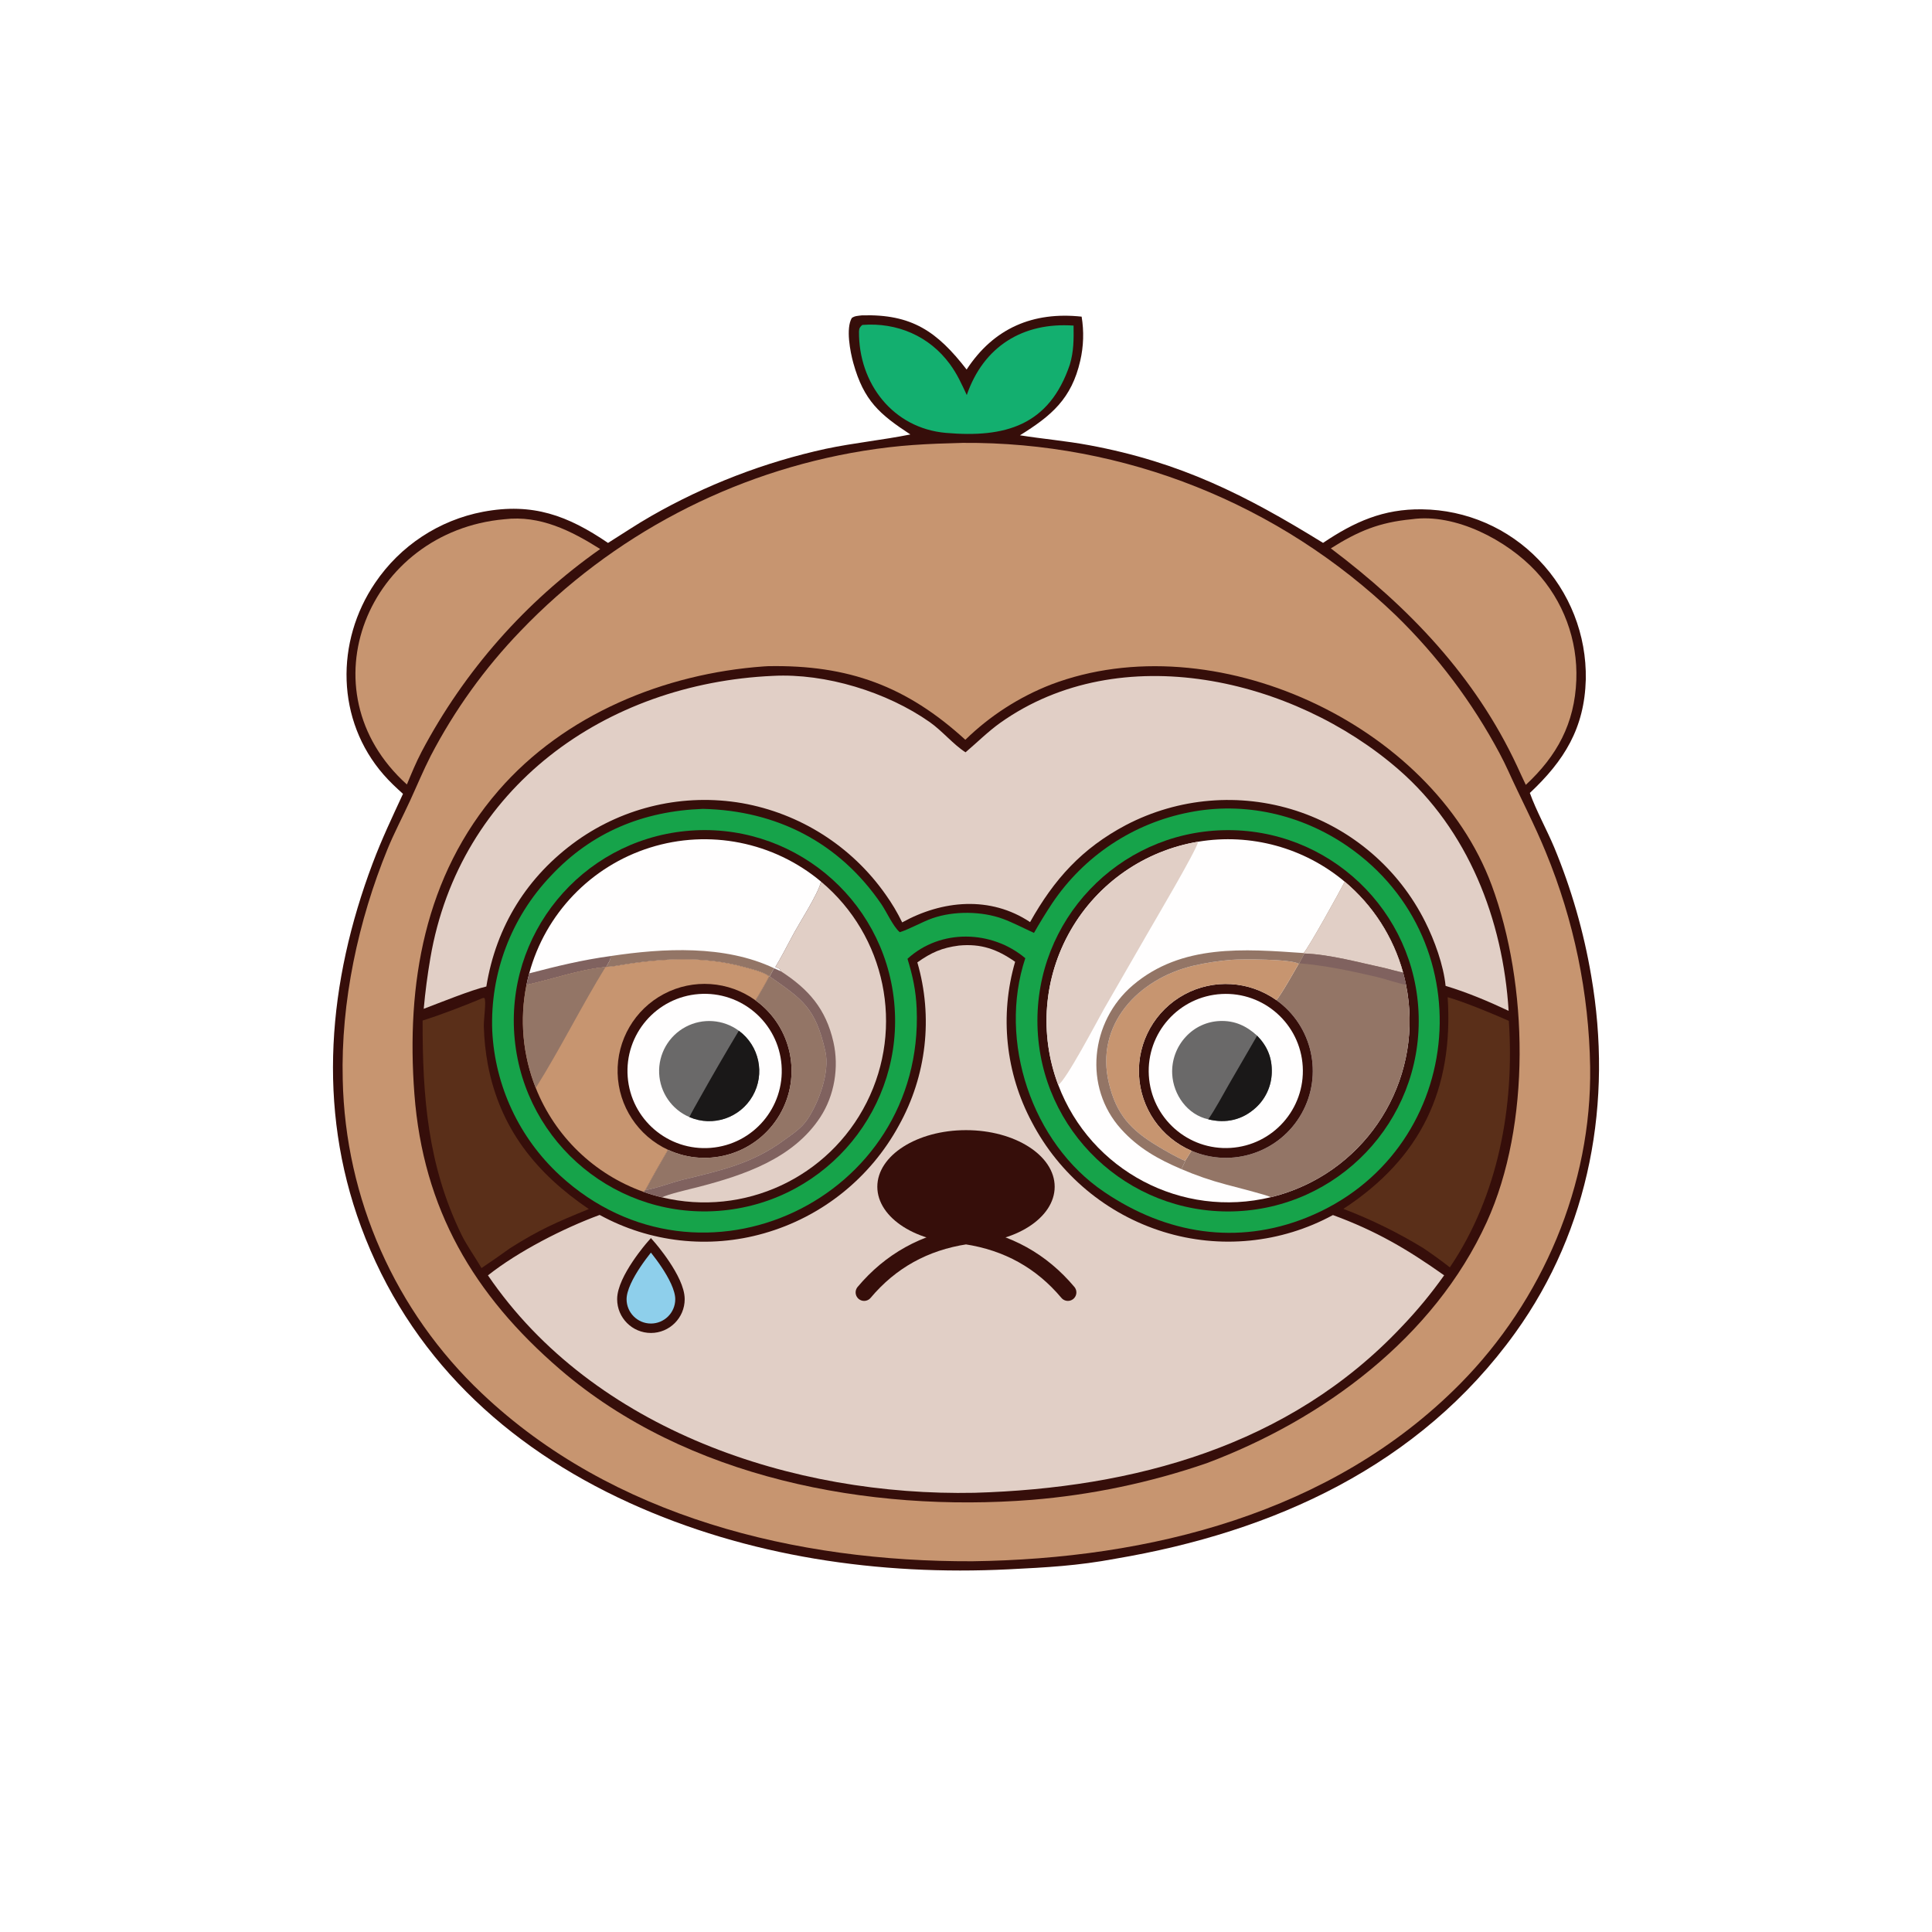
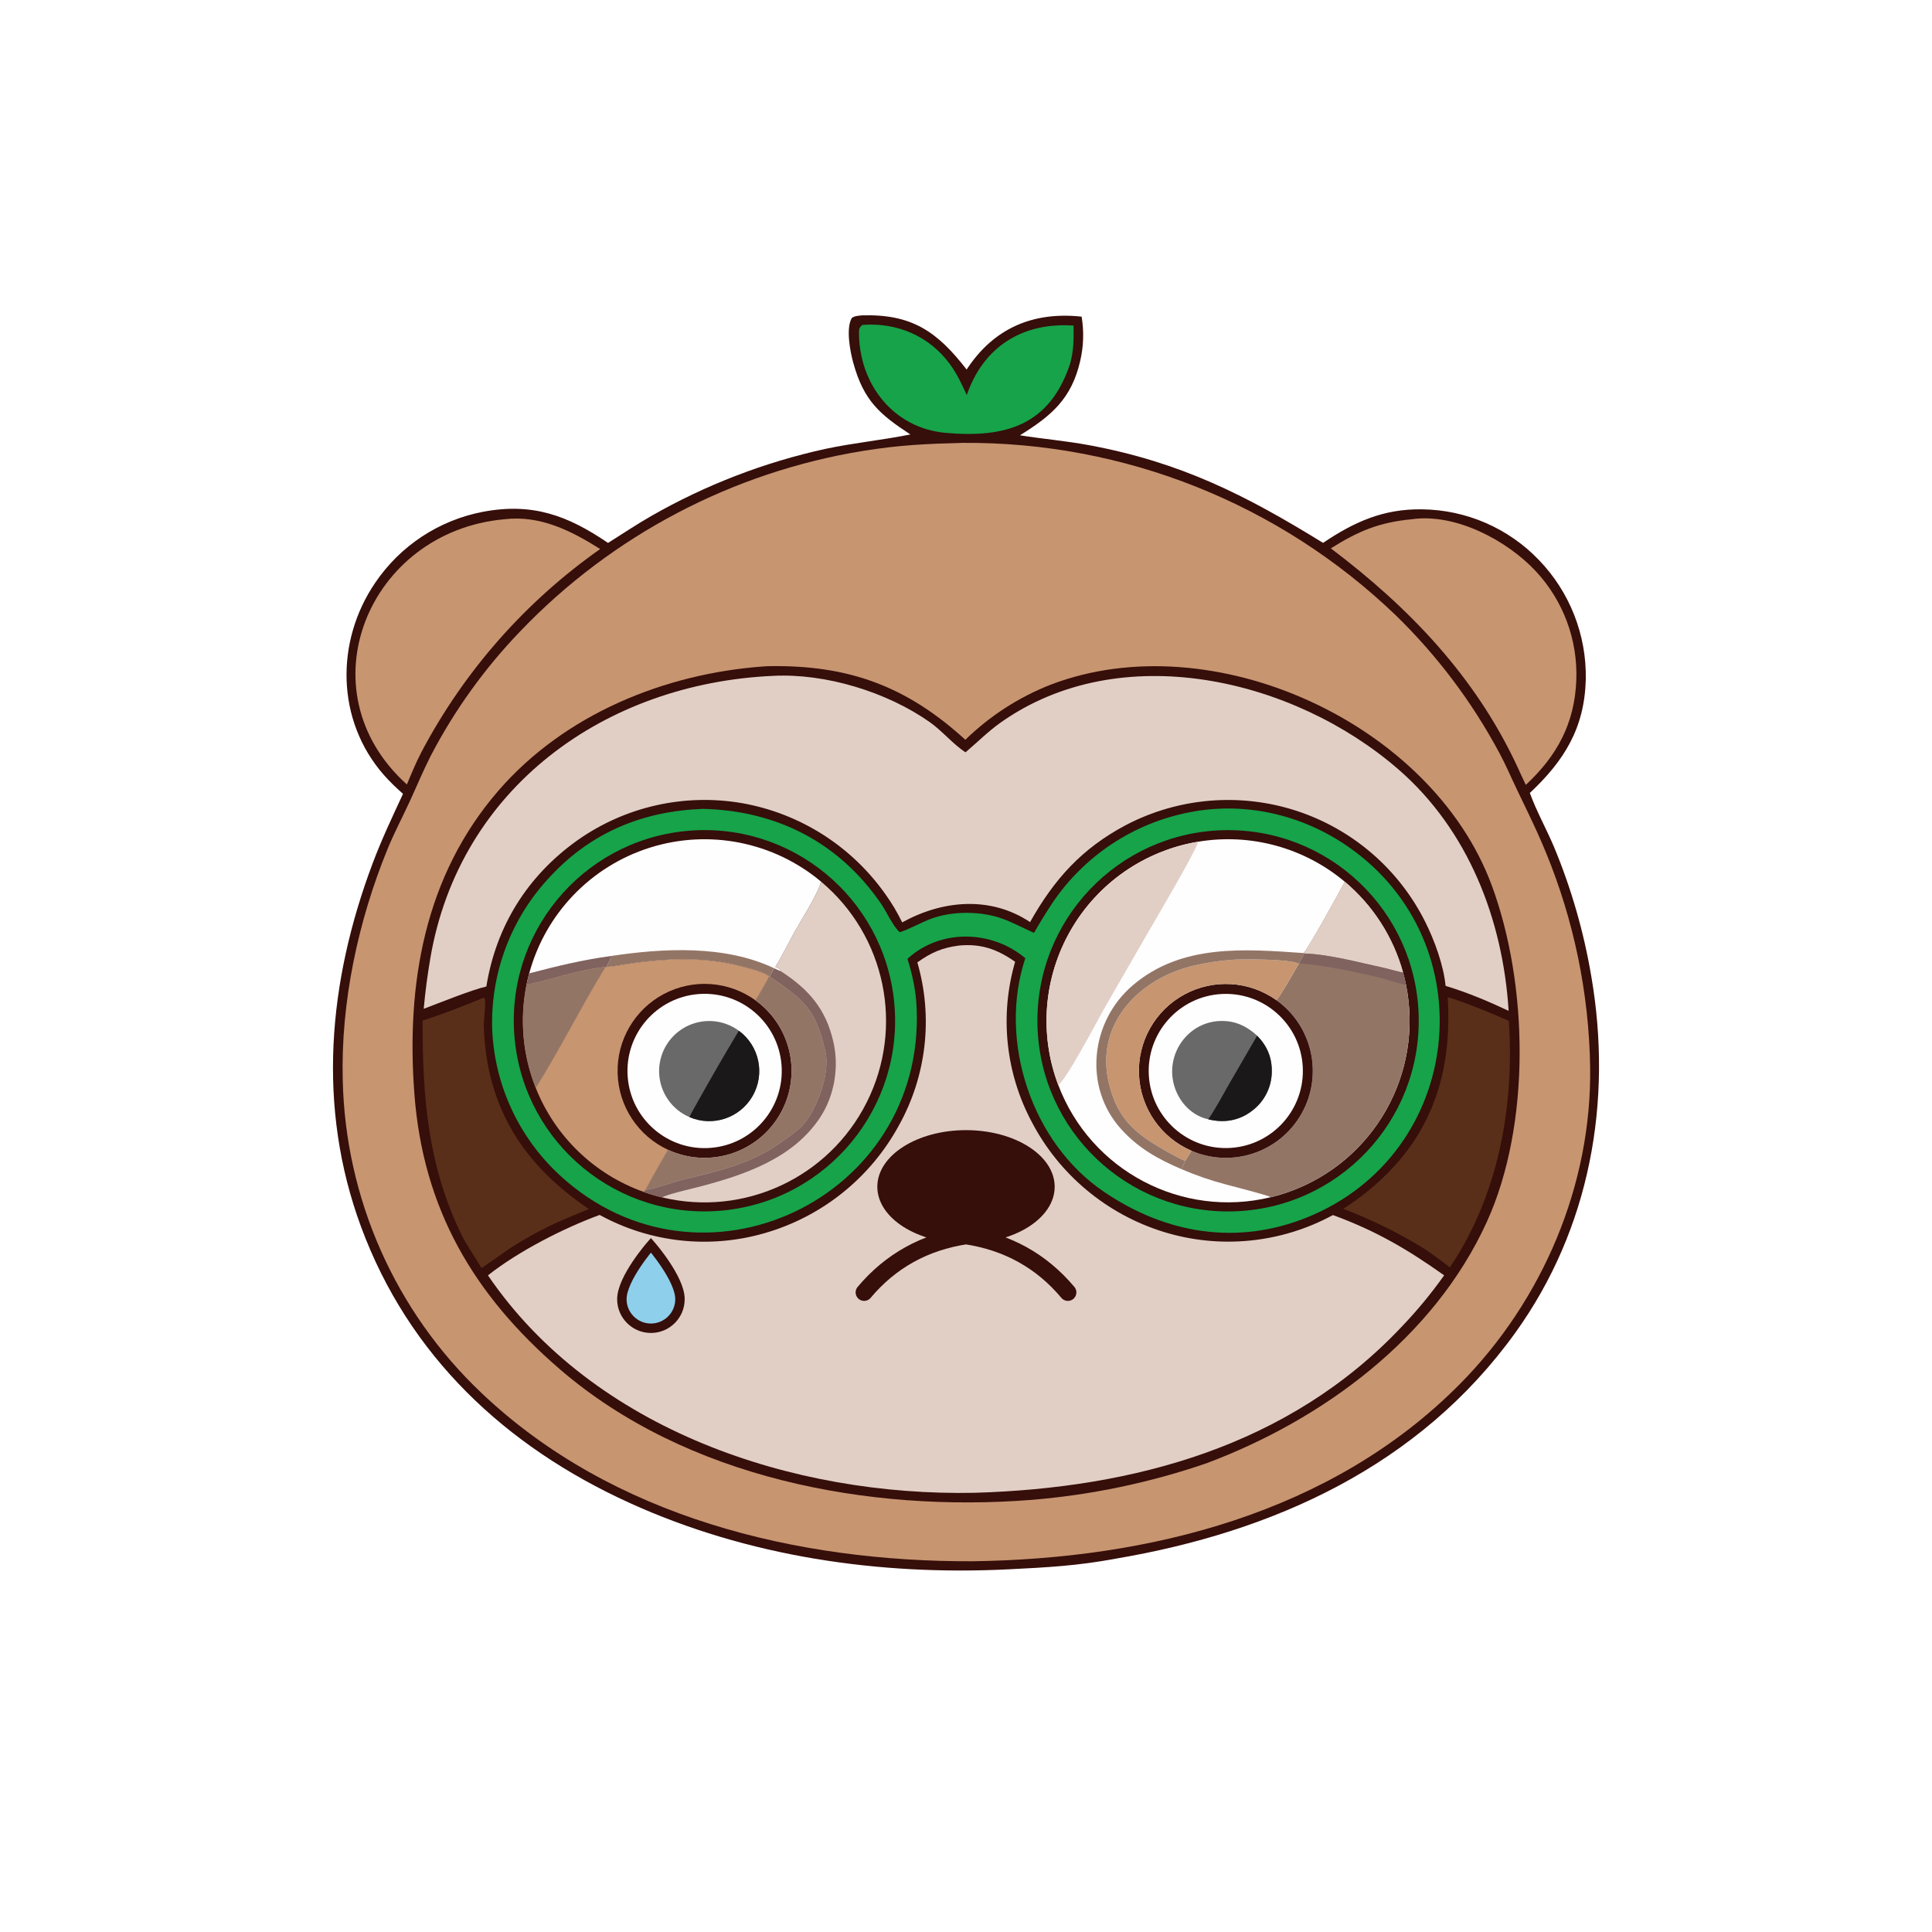
<svg xmlns="http://www.w3.org/2000/svg" width="1024" height="1024" viewBox="0 0 1024 1024">
  <path id="contorno-base" fill="#360E0A" d="M456.801 167.152C483.29 166.339 496.748 175.746 512.332 195.859C526.758 173.825 547.643 165.071 573.288 167.825C574.58 175.593 574.33 183.539 572.554 191.21C567.937 211.443 557.187 220.414 540.597 230.717C552.974 232.684 564.632 233.616 577.304 235.97C625.656 244.955 660.107 262.336 701.246 287.738C717.853 276.565 733.223 269.657 753.704 269.954C777.132 270.218 799.467 279.906 815.669 296.831C832.015 313.785 840.95 336.542 840.506 360.088C839.811 385.984 829.09 403.144 810.854 420.285C814.1 429.415 819.885 439.881 823.785 449.176C832.862 471.082 839.44 493.941 843.394 517.321C854.838 583.709 842.824 651.193 803.182 706.327C752.346 777.03 674.932 811.971 591.276 826.141C571.195 829.906 554.9 830.758 534.608 831.768C466.006 835.185 396.306 825.102 333.498 796.493C267.821 766.578 216.611 718.62 191.336 650.15C167.882 586.616 173.926 520.327 197.48 457.674C202.401 444.583 207.775 433.365 213.593 420.755C209.956 417.489 206.527 414.278 203.308 410.587C178.197 381.796 177.669 340.044 198.842 308.909C212.128 289.248 232.705 275.697 256.015 271.257C282.385 266.283 301.018 273.3 322.271 287.764C329.903 283 337.293 277.997 345.114 273.531C374.011 256.983 405.268 244.951 437.802 237.849C452.569 234.736 467.794 233.235 482.513 230.271C466.241 219.586 457.852 212.461 452.282 192.422C450.608 186.401 448.242 174.04 451.465 168.541C453.015 167.391 454.849 167.393 456.801 167.152Z" />
  <path id="cabeza-pelaje" fill="#C79570" d="M510.312 234.734C595.825 234.104 678.198 266.92 739.853 326.179C761.833 347.575 780.373 372.24 794.816 399.301C796.442 402.366 797.995 405.47 799.426 408.63C805.951 423.037 813.355 437.064 819.326 451.718C834.212 487.833 842.18 526.423 842.815 565.48C843.744 628.033 817.551 689.35 773.83 733.514C705.785 802.249 609.036 826.264 515.308 827.501C422.157 827.817 324.58 804.139 255.366 738.466C209.532 695.165 182.98 635.289 181.656 572.25C180.594 531.074 189.883 487.926 205.43 449.945C208.879 441.52 213.512 432.716 217.346 424.38C220.952 416.538 224.373 408.285 228.273 400.649C240.888 376.409 256.927 354.11 275.894 334.439C324.456 283.745 388.198 250.234 457.489 238.971C476.898 235.841 490.964 235.227 510.312 234.734Z" />
  <path id="mascara-contorno" fill="#360E0A" d="M404.844 353.215C405.251 353.16 406.621 353.097 407.113 353.087C449.796 352.298 480.572 363.719 511.655 392.1C524.684 379.385 540.139 369.424 557.1 362.81C642.861 330.183 758.812 383.321 790.626 469.178C810.092 521.711 811.528 596.169 787.995 647.741C760.035 709.015 701.313 752.351 639.536 775.535C609.545 785.844 578.384 792.369 546.776 794.96C460.465 801.741 363.892 783.574 296.771 725.754C251.027 686.349 224.251 640.743 219.639 579.856C215.227 521.62 224.932 464.307 264.24 418.989C299.264 378.61 352.238 356.983 404.844 353.215Z" />
  <path id="lentes-marco" fill="#16A34A" d="M548.042 494.447C551.051 489.158 554.237 483.971 557.593 478.895C574.44 453.72 600.642 436.314 630.379 430.545C659.298 424.784 689.579 431.515 714.259 448.549C788.071 499.494 776.067 611.779 692.55 645.339C655.809 660.103 618.206 654.12 585.24 631.76C546.842 605.881 528.86 551.738 543.43 507.866C525.608 492.857 498.379 492.22 480.987 508.183C483.776 517.25 485.457 525.052 485.852 534.552C490.048 635.383 371.58 691.817 296.742 622.959C275.174 603.084 262.296 575.519 260.892 546.224C259.757 515.895 270.905 486.391 291.811 464.389C313.615 440.989 340.995 429.856 372.584 428.719C411.66 429.62 444.833 446.527 467.143 479.227C469.986 483.395 473.279 490.938 476.882 494.078C481.855 492.588 488.724 488.61 494.217 486.692C505.562 482.732 520.446 482.892 531.677 487.054C536.864 488.976 542.888 492.134 548.042 494.447Z" />
  <g id="ojo-derecho">
    <path id="ojo-derecho-1" fill="#360E0A" d="M648.271 440.027C704.118 438.57 750.55 482.705 751.926 538.554C753.303 594.402 709.103 640.771 653.252 642.069C597.514 643.364 551.258 599.271 549.884 543.535C548.51 487.798 592.537 441.48 648.271 440.027Z" />
    <path id="ojo-derecho-2" fill="#FFFEFE" d="M635.081 446.119C662.818 441.496 691.189 449.238 712.733 467.309C727.675 479.842 738.456 496.62 743.647 515.42C744.243 517.579 744.764 519.758 745.208 521.954C754.707 568.916 728.206 615.71 683.047 631.719C679.943 632.82 676.784 633.76 673.583 634.536C626.389 645.986 578.061 620.473 560.892 575.046C550.708 548.1 553.133 518.008 567.5 493.04C581.867 468.072 606.666 450.854 635.081 446.119Z" />
    <path id="ojo-derecho-3" fill="#937566" d="M712.733 467.309C727.675 479.842 738.456 496.62 743.647 515.42C744.243 517.579 744.764 519.758 745.208 521.954C754.707 568.916 728.206 615.71 683.047 631.719C679.943 632.82 676.784 633.76 673.583 634.536C671.434 633.324 653.636 628.852 649.677 627.773C641.663 625.657 633.817 622.949 626.204 619.672L628.133 615.503L628.109 615.252C628.945 614.184 630.569 611.319 631.489 609.922C653.12 619.239 678.296 610.746 689.863 590.23C701.43 569.714 695.665 543.777 676.496 530.092C679.254 526.948 685.883 515.032 688.343 510.817L688.631 510.547L691.391 505.379L690.9 505.136C693.14 503.194 710.575 471.687 712.733 467.309Z" />
    <path id="ojo-derecho-4" fill="#E1CFC6" d="M712.733 467.309C727.675 479.842 738.456 496.62 743.647 515.42C742.645 515.468 735.468 513.404 733.913 513.073C720.686 510.261 704.831 505.834 691.391 505.379L690.9 505.136C693.14 503.194 710.575 471.687 712.733 467.309Z" />
    <path id="ojo-derecho-5" fill="#80625F" d="M691.391 505.379C704.831 505.834 720.686 510.261 733.913 513.073C735.468 513.404 742.645 515.468 743.647 515.42C744.243 517.579 744.764 519.758 745.208 521.954C740.644 521.153 734.566 518.929 729.714 517.801C715.755 514.556 702.896 511.803 688.631 510.547L691.391 505.379Z" />
    <path id="ojo-derecho-6" fill="#360E0A" d="M631.489 609.922C615.288 602.943 604.492 587.329 603.685 569.707C602.877 552.085 612.201 535.549 627.696 527.118C643.191 518.687 662.139 519.842 676.496 530.092C695.665 543.777 701.43 569.714 689.863 590.23C678.296 610.746 653.12 619.239 631.489 609.922Z" />
    <path id="ojo-derecho-7" fill="#FFFEFE" d="M647.475 526.843C669.939 525.623 689.162 542.793 690.476 565.252C691.79 587.711 674.7 607.005 652.247 608.413C629.661 609.829 610.227 592.615 608.906 570.024C607.584 547.432 624.878 528.07 647.475 526.843Z" />
    <path id="ojo-derecho-8" fill="#6A6969" d="M640.399 593.255C629.385 590.846 621.849 580.258 621.294 569.268C620.932 561.966 623.541 554.829 628.526 549.481C633.214 544.376 639.759 541.373 646.686 541.147C654.491 540.866 660.728 543.812 666.305 548.936C671.698 554.483 674.3 560.658 674.066 568.527C673.885 575.622 670.818 582.336 665.573 587.117C658.422 593.623 649.734 595.578 640.399 593.255Z" />
    <path id="ojo-derecho-9" fill="#1A1818" d="M666.305 548.936C671.698 554.483 674.3 560.658 674.066 568.527C673.885 575.622 670.818 582.336 665.573 587.117C658.422 593.623 649.734 595.578 640.399 593.255C644.005 588.09 648.242 580.177 651.391 574.656L666.305 548.936Z" />
    <path id="ojo-derecho-10" fill="#E1CFC6" d="M560.892 575.046C550.708 548.1 553.133 518.008 567.5 493.04C581.867 468.072 606.666 450.854 635.081 446.119C633.855 451.218 612.182 487.8 607.966 495.161L585.2 534.671C581.436 541.354 565.07 572.561 560.892 575.046Z" />
    <path id="ojo-derecho-11" fill="#C79570" d="M628.109 615.252C624.621 613.942 616.963 609.538 613.568 607.457C599.224 598.876 591.751 590.673 587.774 574.272C580.174 542.931 603.415 518.798 632.391 511.881C639.109 510.322 645.933 509.266 652.808 508.72C658.24 508.275 684.216 508.276 688.343 510.817C685.883 515.032 679.254 526.948 676.496 530.092C662.139 519.842 643.191 518.687 627.696 527.118C612.201 535.549 602.877 552.085 603.685 569.707C604.492 587.329 615.288 602.943 631.489 609.922C630.569 611.319 628.945 614.184 628.109 615.252Z" />
    <path id="ojo-derecho-12" fill="#937566" d="M626.204 619.672C613.845 614.425 603.278 608.495 594.205 598.437C574.088 576.184 577.861 541.434 600.415 522.211C626.253 500.19 659.569 502.978 690.9 505.136L691.391 505.379L688.631 510.547L688.343 510.817C684.216 508.276 658.24 508.275 652.808 508.72C645.933 509.266 639.109 510.322 632.391 511.881C603.415 518.798 580.174 542.931 587.774 574.272C591.751 590.673 599.224 598.876 613.568 607.457C616.963 609.538 624.621 613.942 628.109 615.252L628.133 615.503L626.204 619.672Z" />
  </g>
  <g id="ojo-izquierdo">
    <path id="ojo-izquierdo-1" fill="#360E0A" d="M363.386 440.469C418.938 434.953 468.437 475.531 473.926 531.086C479.414 586.641 438.811 636.121 383.254 641.581C327.735 647.038 278.298 606.47 272.814 550.954C267.33 495.439 307.872 445.982 363.386 440.469Z" />
    <path id="ojo-izquierdo-2" fill="#360E0A" d="M280.492 515.903C289.072 484.218 313.211 459.091 344.528 449.249C375.844 439.406 410.017 446.205 435.182 467.284C469.419 495.963 479.426 544.429 459.348 584.323C439.269 624.218 394.382 645.056 350.951 634.645C347.572 633.835 344.239 632.843 340.967 631.672C314.942 622.362 294.176 602.311 283.96 576.627C277.068 559.299 275.358 540.342 279.04 522.061C279.456 519.993 279.94 517.939 280.492 515.903Z" />
    <path id="ojo-izquierdo-3" fill="#E1CFC6" d="M435.182 467.284C469.419 495.963 479.426 544.429 459.348 584.323C439.269 624.218 394.382 645.056 350.951 634.645C347.572 633.835 344.239 632.843 340.967 631.672L342.022 630.802C345.89 623.591 349.902 616.457 354.054 609.406C375.61 619.394 401.226 611.365 413.224 590.86C425.223 570.355 419.674 544.09 400.407 530.191C402.54 526.807 405.875 521.042 407.656 517.503L407.926 517.508L410.238 513.163L413.837 514.761C413.249 513.139 413.112 513.549 410.977 512.49C413.015 509.24 417.65 500.589 419.522 496.951C423.359 489.493 433.351 474.489 435.182 467.284Z" />
    <path id="ojo-izquierdo-4" fill="#937566" d="M407.656 517.503L407.926 517.508C425.274 529.712 432.21 533.892 437.48 557.332C439.919 568.18 434.068 584.152 428.061 593.147C424.687 598.198 420.033 601.024 415.3 604.503C398.628 616.76 381.983 620.382 362.354 625.165C355.862 626.747 348.955 629.577 342.022 630.802C345.89 623.591 349.902 616.457 354.054 609.406C375.61 619.394 401.226 611.365 413.224 590.86C425.223 570.355 419.674 544.09 400.407 530.191C402.54 526.807 405.875 521.042 407.656 517.503Z" />
    <path id="ojo-izquierdo-5" fill="#80625F" d="M410.238 513.163L413.837 514.761C428.535 524.246 437.748 534.662 441.742 552.358C444.741 565.643 442.323 580.577 434.785 592.11C420.386 614.141 394.275 622.857 370.007 629.161C366.919 629.963 353.434 633.066 350.951 634.645C347.572 633.835 344.239 632.843 340.967 631.672L342.022 630.802C348.955 629.577 355.862 626.747 362.354 625.165C381.983 620.382 398.628 616.76 415.3 604.503C420.033 601.024 424.687 598.198 428.061 593.147C434.068 584.152 439.919 568.18 437.48 557.332C432.21 533.892 425.274 529.712 407.926 517.508L410.238 513.163Z" />
    <path id="ojo-izquierdo-6" fill="#FFFEFE" d="M280.492 515.903C289.072 484.218 313.211 459.091 344.528 449.249C375.844 439.406 410.017 446.205 435.182 467.284C433.351 474.489 423.359 489.493 419.522 496.951C417.65 500.589 413.015 509.24 410.977 512.49C413.112 513.549 413.249 513.139 413.837 514.761L410.238 513.163L407.926 517.508L407.656 517.503C404.793 515.127 398.116 513.592 394.461 512.581C373.023 506.656 350.698 507.91 328.982 511.514C326.377 511.946 323.998 512.408 321.352 512.456L320.925 512.583C307.499 513.779 292.429 519.11 279.04 522.061C279.456 519.993 279.94 517.939 280.492 515.903Z" />
    <path id="ojo-izquierdo-7" fill="#937566" d="M323.611 506.734C351.609 502.492 384.211 500.806 410.238 513.163L407.926 517.508L407.656 517.503C404.793 515.127 398.116 513.592 394.461 512.581C373.023 506.656 350.698 507.91 328.982 511.514C326.377 511.946 323.998 512.408 321.352 512.456C322.391 510.134 323.786 508.919 323.611 506.734Z" />
    <path id="ojo-izquierdo-8" fill="#80625F" d="M280.492 515.903C295.026 512.096 308.644 508.777 323.611 506.734C323.786 508.919 322.391 510.134 321.352 512.456L320.925 512.583C307.499 513.779 292.429 519.11 279.04 522.061C279.456 519.993 279.94 517.939 280.492 515.903Z" />
    <path id="ojo-izquierdo-9" fill="#C79570" d="M321.352 512.456C323.998 512.408 326.377 511.946 328.982 511.514C350.698 507.91 373.023 506.656 394.461 512.581C398.116 513.592 404.793 515.127 407.656 517.503C405.875 521.042 402.54 526.807 400.407 530.191C386.196 519.938 367.4 518.629 351.905 526.813C336.41 534.997 326.895 551.259 327.35 568.777C327.806 586.294 338.154 602.039 354.054 609.406C349.902 616.457 345.89 623.591 342.022 630.802L340.967 631.672C314.942 622.362 294.176 602.311 283.96 576.627C277.068 559.299 275.358 540.342 279.04 522.061C292.429 519.11 307.499 513.779 320.925 512.583L321.352 512.456Z" />
    <path id="ojo-izquierdo-10" fill="#937566" d="M320.925 512.583C308.354 532.961 296.626 556.521 283.96 576.627C277.068 559.299 275.358 540.342 279.04 522.061C292.429 519.11 307.499 513.779 320.925 512.583Z" />
    <path id="ojo-izquierdo-11" fill="#FFFEFE" d="M370.44 526.859C392.909 525.196 412.489 542.022 414.225 564.485C415.961 586.948 399.198 606.583 376.741 608.391C354.181 610.208 334.437 593.352 332.693 570.786C330.949 548.22 347.869 528.531 370.44 526.859Z" />
    <path id="ojo-izquierdo-12" fill="#6A6969" d="M365.411 592.084C356.032 588.058 349.793 579.009 349.364 568.811C348.935 558.613 354.393 549.073 363.401 544.273C372.409 539.473 383.371 540.265 391.597 546.308C402.467 554.296 405.617 569.166 398.919 580.875C392.221 592.583 377.806 597.406 365.411 592.084Z" />
    <path id="ojo-izquierdo-13" fill="#1A1818" d="M391.597 546.308C402.467 554.296 405.617 569.166 398.919 580.875C392.221 592.583 377.806 597.406 365.411 592.084C365.638 591.252 370.145 583.343 370.932 581.944C377.639 569.961 384.528 558.081 391.597 546.308Z" />
  </g>
  <g id="boca-nariz">
    <path id="boca-nariz-1" fill="#E1CFC6" d="M508.272 501.167C520.006 500.057 528.487 503.094 538.038 509.764C529.774 538.179 532.966 568.701 546.93 594.791C561.518 622.671 586.617 643.585 616.671 652.905C646.585 662.166 678.97 658.957 706.484 644.006C729.202 652.32 745.921 662.116 765.428 675.948C758.59 685.595 751.047 694.722 742.862 703.256C683.264 766.518 600.959 788.745 516.515 791.215C420.623 793.172 314.639 758.157 258.623 675.973C274.661 663.254 298.727 650.951 317.83 643.938C344.457 658.544 375.774 662.045 404.97 653.681C435.501 644.998 461.255 624.395 476.429 596.515C491.104 570.169 494.628 539.047 486.213 510.087C493.518 504.881 499.313 502.307 508.272 501.167Z" />
  </g>
  <path id="mascara-superior" fill="#E1CFC6" d="M409.789 358.221C437.58 356.783 470.066 366.753 492.809 382.747C499.367 387.36 505.445 394.75 511.76 398.74C517.669 393.712 523.849 387.591 530.16 383.11C593.827 337.905 685.531 359.49 741.132 407.733C778.152 439.854 796.576 487.315 799.607 535.767C788.792 530.685 777.645 525.984 766.192 522.53C765.116 511.564 760.322 498.414 755.416 488.634C741.421 460.611 716.765 439.377 686.977 429.692C657.125 420.023 624.64 422.752 596.82 437.267C573.404 449.654 558.722 465.996 545.961 488.731C524.925 474.725 499.467 477.099 478.176 488.894C475.652 483.682 472.684 478.696 469.305 473.992C451.341 448.475 424.007 431.106 393.276 425.68C362.614 420.396 331.111 427.56 305.749 445.582C279.404 464.474 262.95 490.911 257.772 522.867C250.088 524.592 232.549 531.689 224.586 534.689C225.412 525.52 226.543 516.942 228.083 507.891C243.482 417.404 320.891 362.156 409.789 358.221Z" />
  <g id="orejas">
    <path id="oreja-izquierda-sombra" fill="#5A2F19" d="M256.024 528.917L256.741 528.976C257.843 530.511 256.338 540.141 256.436 543.985C256.622 550.784 257.335 557.558 258.569 564.246C265.054 598.223 284.185 621.845 312.084 640.831C295.048 647.779 285.825 651.749 270.373 661.55C265.377 665.15 260.322 668.667 255.209 672.098C251.965 666.494 247.384 660.104 244.661 654.534C226.602 617.599 223.94 581.055 223.989 540.905C233.58 537.925 246.748 532.832 256.024 528.917Z" />
    <path id="oreja-derecha-sombra" fill="#5A2F19" d="M767.292 528.54C775.721 530.895 791.601 537.442 799.71 541.08C802.79 586.19 794.135 633.778 768.45 671.725C763.857 668.137 759.136 664.716 754.296 661.469C740.868 653.272 726.716 646.326 712.017 640.718C753.168 613.813 770.424 577.337 767.292 528.54Z" />
    <path id="oreja-derecha-exterior" fill="#C79570" d="M748.294 275.201C771.371 271.903 798.691 286.333 814.027 302.774C828.573 318.384 836.294 339.148 835.481 360.469C834.605 383.463 825.222 400.685 808.707 415.992C807.108 412.659 805.564 409.247 804.01 405.888C781.798 358.365 746.753 321.876 705.367 290.648C719.935 281.485 730.934 276.867 748.294 275.201Z" />
    <path id="oreja-izquierda-exterior" fill="#C79570" d="M267.363 275.209C286.267 272.959 302.772 281.332 318.115 290.993C278.552 318.795 246.135 355.573 223.521 398.314C220.424 404.256 218.239 409.594 215.66 415.79C160.256 365.932 195.184 281.648 267.363 275.209Z" />
  </g>
-   <path id="hoja" fill="#13AF6F" d="M457.062 172.219C475.422 170.794 492.548 178.086 503.481 193.023C507.396 198.372 509.626 203.406 512.411 209.373C521.249 183.667 542.119 170.692 569.013 172.57C569.119 179.864 569.128 186.267 567.02 193.278C556.05 225.712 532.642 232.13 501.433 229.45C473.321 227.036 455.017 203.218 455.284 175.66C455.3 174.042 455.891 173.133 457.062 172.219Z" />
+   <path id="hoja" fill="#16A34A" d="M457.062 172.219C475.422 170.794 492.548 178.086 503.481 193.023C507.396 198.372 509.626 203.406 512.411 209.373C521.249 183.667 542.119 170.692 569.013 172.57C569.119 179.864 569.128 186.267 567.02 193.278C556.05 225.712 532.642 232.13 501.433 229.45C473.321 227.036 455.017 203.218 455.284 175.66C455.3 174.042 455.891 173.133 457.062 172.219Z" />
  <ellipse id="nariz" cx="512" cy="629" rx="47" ry="30" fill="#360E0A" />
  <path id="boca-triste" fill="none" stroke="#360E0A" stroke-width="9" stroke-linecap="round" d="M512 655 Q479 660 458 685 M512 655 Q545 660 566 685" />
  <path id="lagrima" fill="#8ECFEB" stroke="#360E0A" stroke-width="5" d="M345 660 C345 660 329.6 677.6 329.6 688.6 C329.6 697.1 336.5 704 345 704 C353.5 704 360.4 697.1 360.4 688.6 C360.4 677.6 345 660 345 660 Z" />
</svg>
